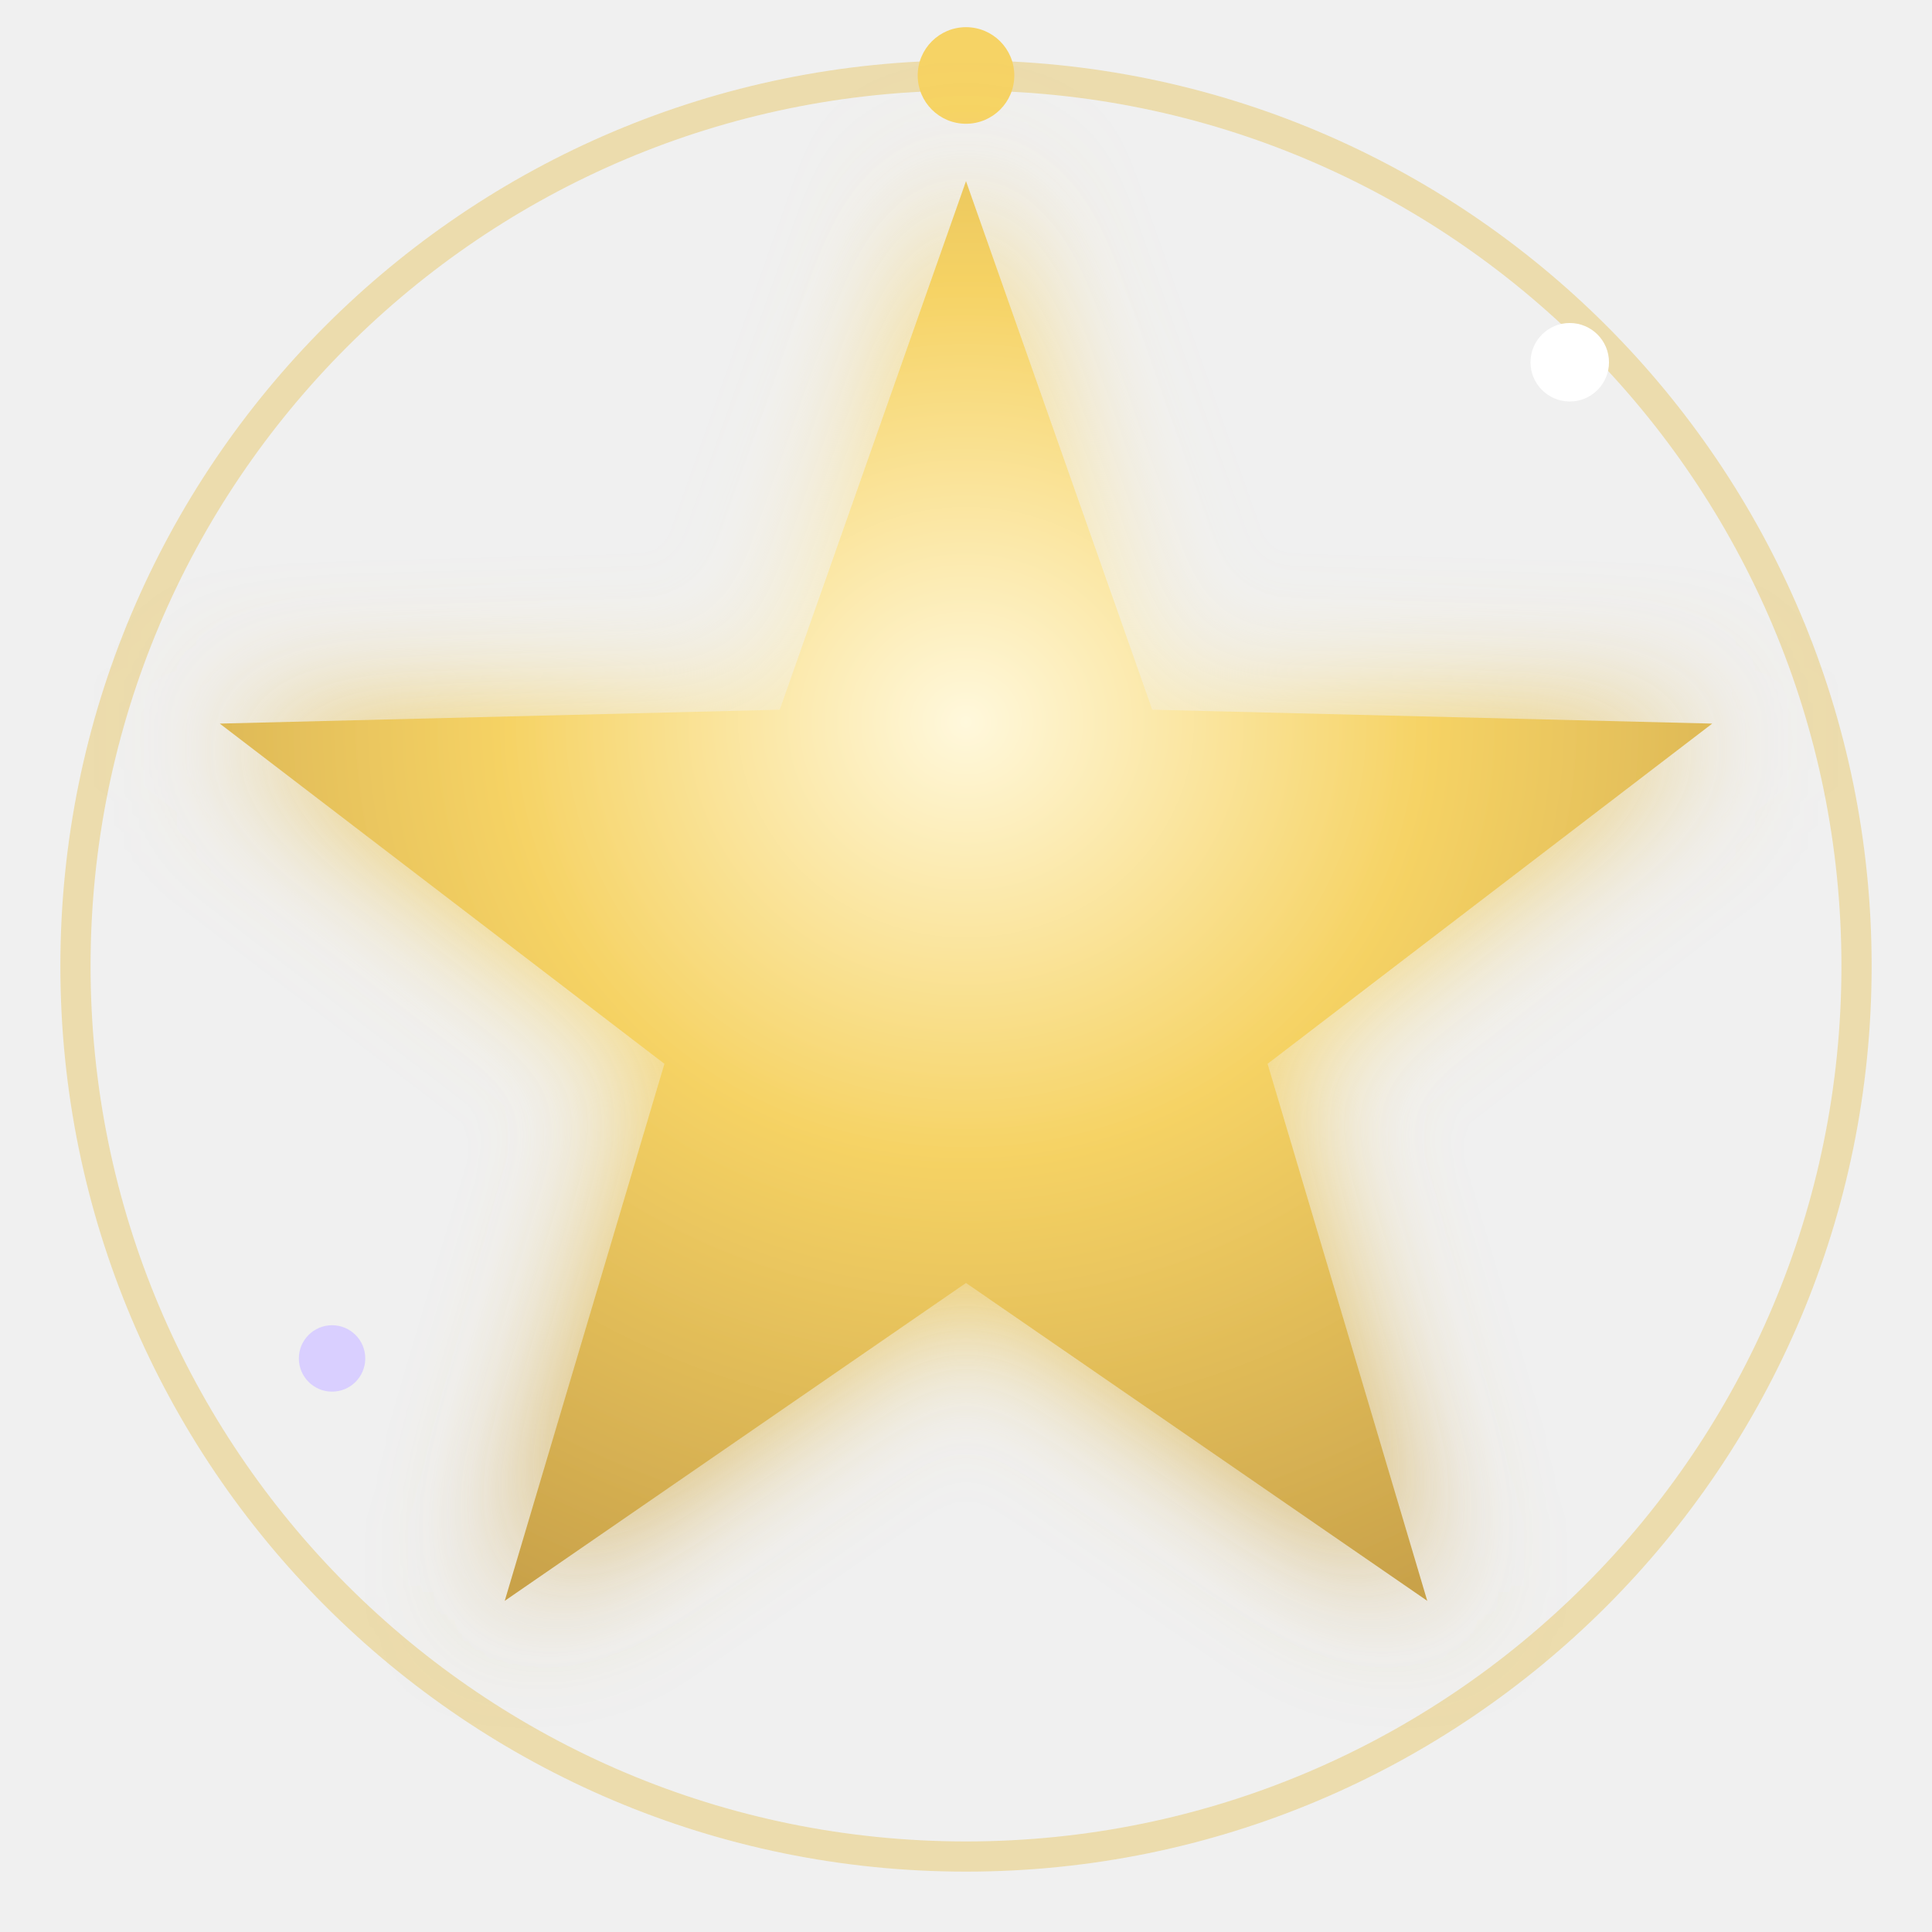
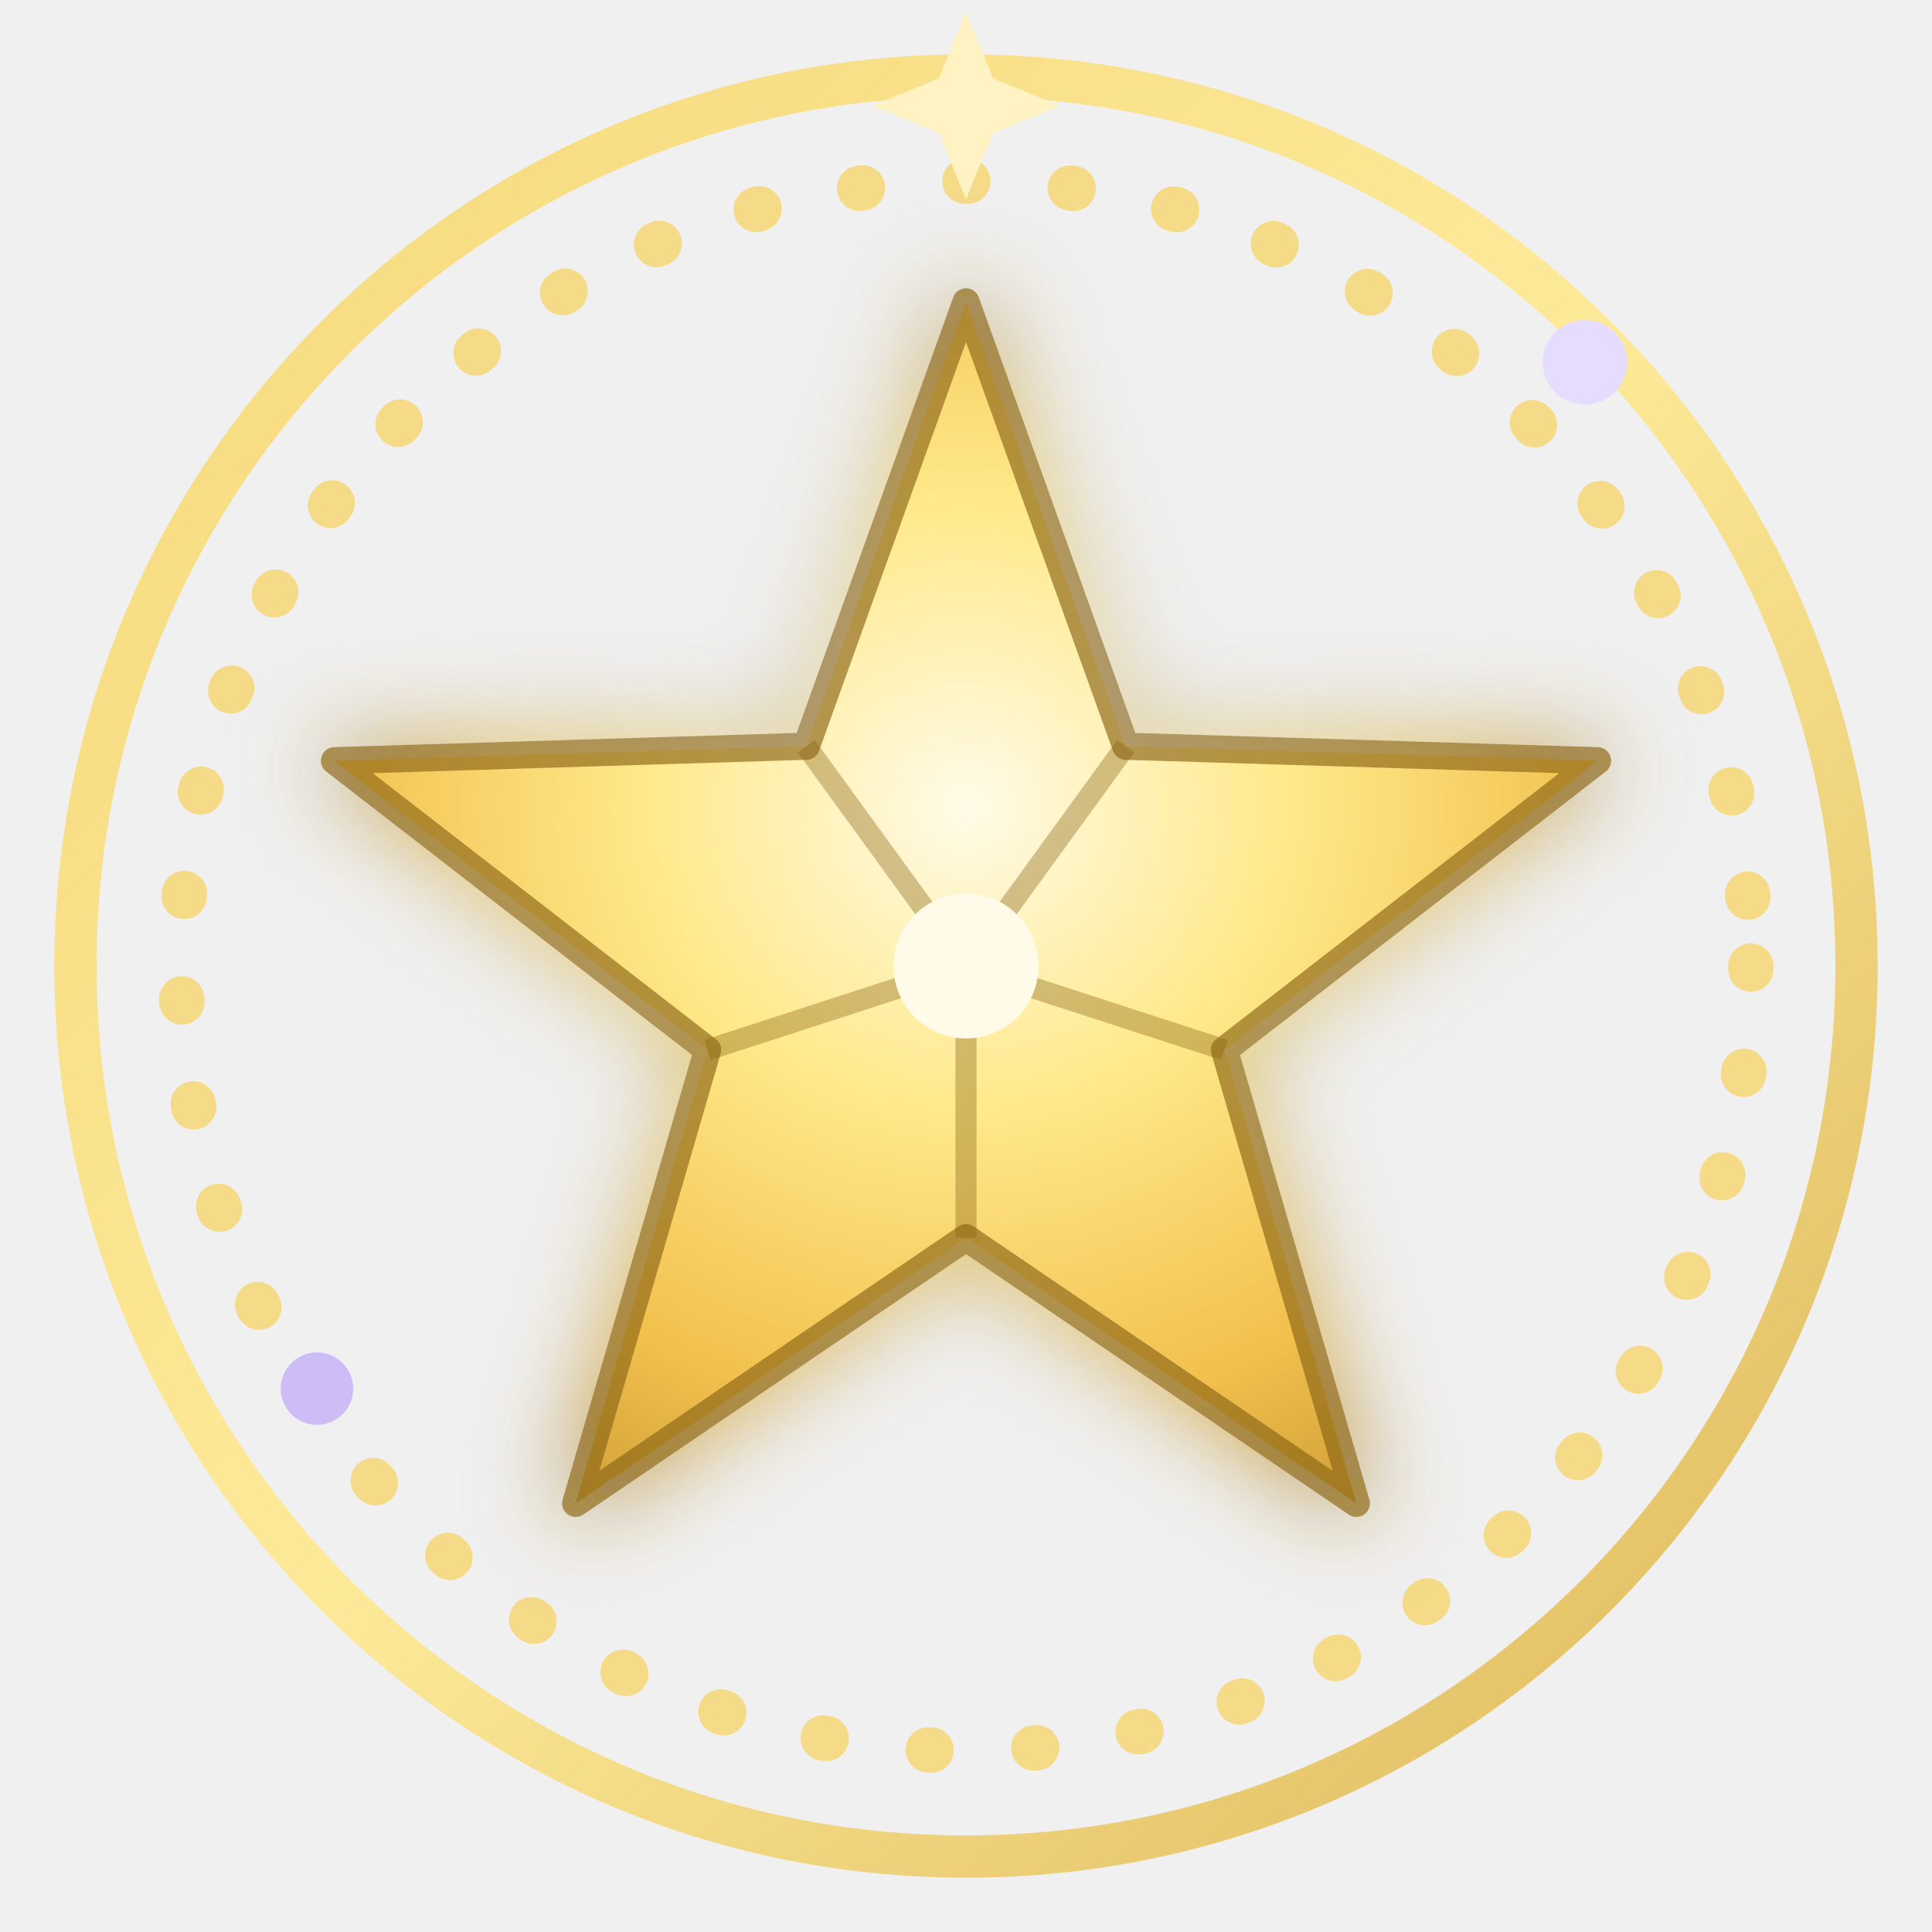
<svg xmlns="http://www.w3.org/2000/svg" viewBox="0 0 64 64">
  <defs>
-     <radialGradient id="zg" cx="50%" cy="38%" r="68%">
-       <stop offset="0%" stop-color="#fff8dc" />
-       <stop offset="45%" stop-color="#f6d365" />
-       <stop offset="100%" stop-color="#c9a24a" />
+     <radialGradient id="zg" cx="50%" cy="42%" r="72%">
+       <stop offset="0%" stop-color="#fffbe8" />
+       <stop offset="35%" stop-color="#ffe98a" />
+       <stop offset="70%" stop-color="#f2c14e" />
+       <stop offset="100%" stop-color="#c1912f" />
    </radialGradient>
+     <linearGradient id="zring" x1="0" y1="0" x2="1" y2="1">
+       <stop offset="0%" stop-color="#f6d365" />
+       <stop offset="50%" stop-color="#ffe98a" />
+       <stop offset="100%" stop-color="#d9ab3c" />
+     </linearGradient>
    <filter id="zglow" x="-60%" y="-60%" width="220%" height="220%">
-       <feGaussianBlur stdDeviation="2.2" result="b" />
+       <feGaussianBlur stdDeviation="1.6" result="b" />
      <feMerge>
        <feMergeNode in="b" />
        <feMergeNode in="SourceGraphic" />
      </feMerge>
    </filter>
  </defs>
-   <circle cx="32" cy="32" r="29.5" fill="none" stroke="#e8c96a" stroke-opacity=".5" stroke-width="1" />
-   <circle cx="32" cy="2.5" r="1.6" fill="#f6d365" />
-   <polygon points="32,6 38.17,23.51 56.72,23.97 41.99,35.24 47.28,53.03 32,42.5 16.72,53.03 22.01,35.24 7.28,23.97 25.83,23.51" fill="url(#zg)" filter="url(#zglow)" />
-   <circle cx="52" cy="12" r="1.3" fill="#ffffff" />
-   <circle cx="11" cy="45" r="1.1" fill="#d9cfff" />
+   <circle cx="32" cy="32" r="29.5" fill="none" stroke="url(#zring)" stroke-opacity=".85" stroke-width="1.4" />
+   <circle cx="32" cy="32" r="26" fill="none" stroke="#f6d365" stroke-opacity=".75" stroke-width="1.5" stroke-linecap="round" stroke-dasharray="0.1 3.4" />
+   <polygon points="32,0.4 32.9,2.6 35.1,3.5 32.9,4.4 32,6.6 31.1,4.4 28.9,3.5 31.1,2.6" fill="#fff3c4" />
+   <g filter="url(#zglow)">
+     <polygon points="32,10 37.29,24.72 52.92,25.2 40.56,34.78 44.93,49.8 32,41 19.07,49.8 23.44,34.78 11.08,25.2 26.71,24.72" fill="url(#zg)" stroke="#8a6414" stroke-opacity=".65" stroke-width=".9" stroke-linejoin="round" />
+     <g stroke="#8a6414" stroke-opacity=".38" stroke-width=".7">
+       <line x1="32" y1="32" x2="37.29" y2="24.72" />
+       <line x1="32" y1="32" x2="40.56" y2="34.78" />
+       <line x1="32" y1="32" x2="32" y2="41" />
+       <line x1="32" y1="32" x2="23.44" y2="34.78" />
+       <line x1="32" y1="32" x2="26.71" y2="24.72" />
+     </g>
+     <circle cx="32" cy="32" r="2.4" fill="#fffbe8" />
+   </g>
+   <circle cx="52.5" cy="12" r="1.4" fill="#e6dcff" />
+   <circle cx="10.5" cy="46" r="1.2" fill="#cdbcf5" />
</svg>
